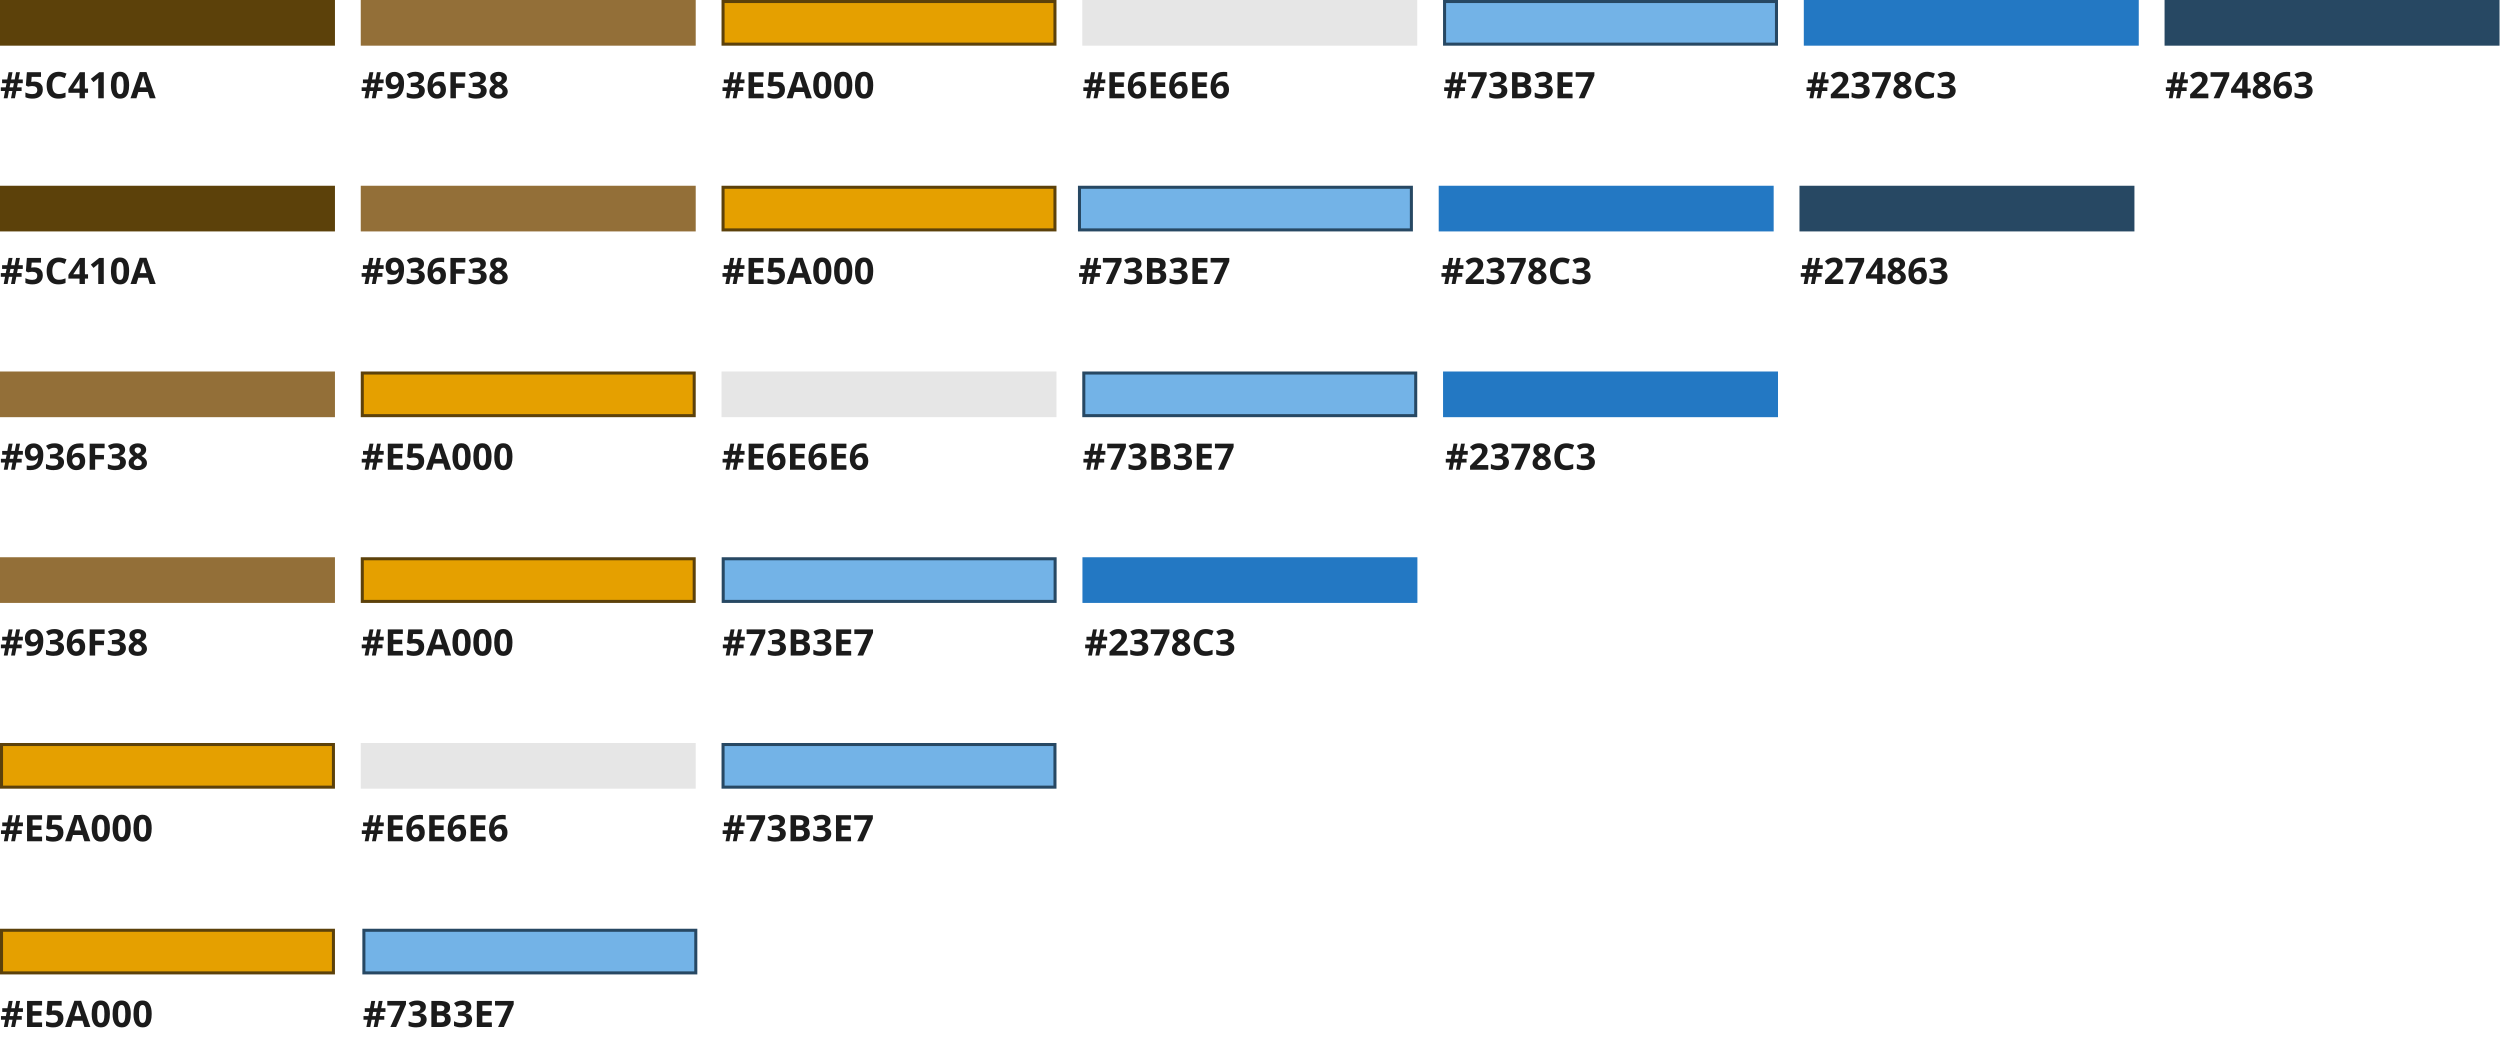
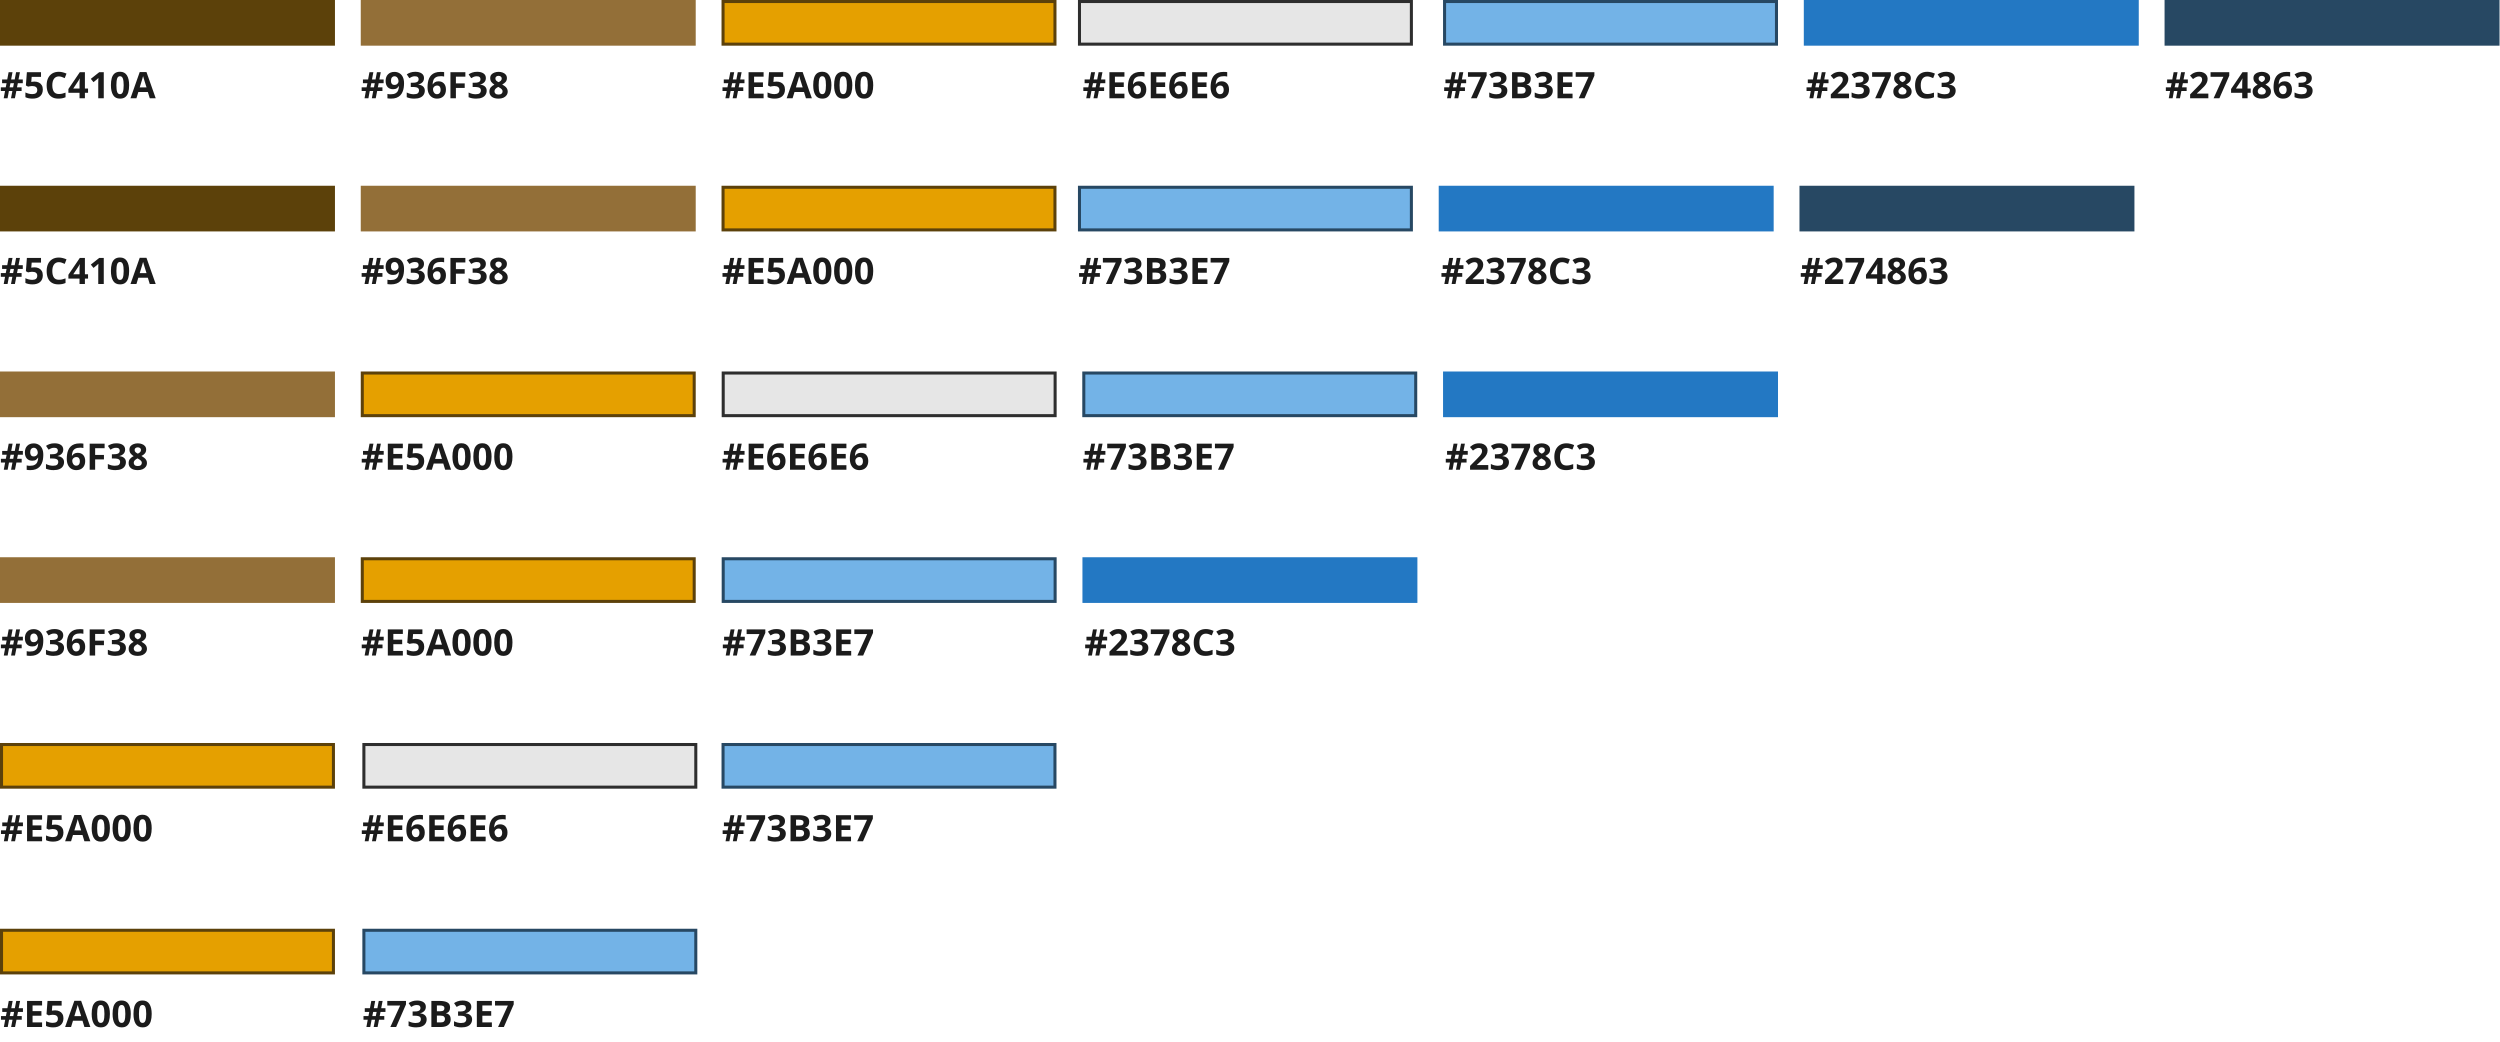
<svg xmlns="http://www.w3.org/2000/svg" width="821" height="342" viewBox="0 0 821 342" fill="none">
  <text fill="#1B1B1B" xml:space="preserve" style="white-space: pre" font-family="Source Sans Pro" font-size="12" font-weight="600" letter-spacing="0em">
    <tspan x="0" y="32.266">#5C410A</tspan>
  </text>
  <text fill="#1B1B1B" xml:space="preserve" style="white-space: pre" font-family="Source Sans Pro" font-size="12" font-weight="600" letter-spacing="0em">
    <tspan x="118.5" y="32.266">#936F38</tspan>
  </text>
  <text fill="#1B1B1B" xml:space="preserve" style="white-space: pre" font-family="Source Sans Pro" font-size="12" font-weight="600" letter-spacing="0em">
    <tspan x="237" y="32.266">#E5A000</tspan>
  </text>
  <text fill="#1B1B1B" xml:space="preserve" style="white-space: pre" font-family="Source Sans Pro" font-size="12" font-weight="600" letter-spacing="0em">
    <tspan x="355.5" y="32.266">#E6E6E6</tspan>
  </text>
  <text fill="#1B1B1B" xml:space="preserve" style="white-space: pre" font-family="Source Sans Pro" font-size="12" font-weight="600" letter-spacing="0em">
    <tspan x="474" y="32.266">#73B3E7</tspan>
  </text>
  <text fill="#1B1B1B" xml:space="preserve" style="white-space: pre" font-family="Source Sans Pro" font-size="12" font-weight="600" letter-spacing="0em">
    <tspan x="593" y="32.266">#2378C3</tspan>
  </text>
  <text fill="#1B1B1B" xml:space="preserve" style="white-space: pre" font-family="Source Sans Pro" font-size="12" font-weight="600" letter-spacing="0em">
    <tspan x="711" y="32.266">#274863</tspan>
  </text>
  <rect width="110" height="15" fill="#5C410A" />
  <rect x="118.474" width="110" height="15" fill="#936F38" />
  <rect x="237.448" y="0.5" width="109" height="14" fill="#E5A000" stroke="#5C410A" />
  <rect x="474.396" y="0.5" width="109" height="14" fill="#73B3E7" stroke="#274863" />
  <rect x="710.844" width="110" height="15" fill="#274863" />
-   <rect x="355.422" width="110" height="15" fill="#E6E6E6" />
+   <rect x="354.5" y="0.5" width="109" height="14" fill="#E6E6E6" stroke="#2E2E2E" />
  <rect x="592.37" width="110" height="15" fill="#2378C3" />
  <text fill="#1B1B1B" xml:space="preserve" style="white-space: pre" font-family="Source Sans Pro" font-size="12" font-weight="600" letter-spacing="0em">
    <tspan x="0" y="93.266">#5C410A</tspan>
  </text>
  <text fill="#1B1B1B" xml:space="preserve" style="white-space: pre" font-family="Source Sans Pro" font-size="12" font-weight="600" letter-spacing="0em">
    <tspan x="118.5" y="93.266">#936F38</tspan>
  </text>
  <text fill="#1B1B1B" xml:space="preserve" style="white-space: pre" font-family="Source Sans Pro" font-size="12" font-weight="600" letter-spacing="0em">
    <tspan x="237" y="93.266">#E5A000</tspan>
  </text>
  <text fill="#1B1B1B" xml:space="preserve" style="white-space: pre" font-family="Source Sans Pro" font-size="12" font-weight="600" letter-spacing="0em">
    <tspan x="354.104" y="93.266">#73B3E7</tspan>
  </text>
  <text fill="#1B1B1B" xml:space="preserve" style="white-space: pre" font-family="Source Sans Pro" font-size="12" font-weight="600" letter-spacing="0em">
    <tspan x="473.104" y="93.266">#2378C3</tspan>
  </text>
  <text fill="#1B1B1B" xml:space="preserve" style="white-space: pre" font-family="Source Sans Pro" font-size="12" font-weight="600" letter-spacing="0em">
    <tspan x="591.104" y="93.266">#274863</tspan>
  </text>
  <rect y="61" width="110" height="15" fill="#5C410A" />
  <rect x="118.474" y="61" width="110" height="15" fill="#936F38" />
  <rect x="237.448" y="61.5" width="109" height="14" fill="#E5A000" stroke="#5C410A" />
  <rect x="354.5" y="61.5" width="109" height="14" fill="#73B3E7" stroke="#274863" />
  <rect x="590.948" y="61" width="110" height="15" fill="#274863" />
  <rect x="472.474" y="61" width="110" height="15" fill="#2378C3" />
  <text fill="#1B1B1B" xml:space="preserve" style="white-space: pre" font-family="Source Sans Pro" font-size="12" font-weight="600" letter-spacing="0em">
    <tspan x="0.026" y="154.266">#936F38</tspan>
  </text>
  <text fill="#1B1B1B" xml:space="preserve" style="white-space: pre" font-family="Source Sans Pro" font-size="12" font-weight="600" letter-spacing="0em">
    <tspan x="118.526" y="154.266">#E5A000</tspan>
  </text>
  <text fill="#1B1B1B" xml:space="preserve" style="white-space: pre" font-family="Source Sans Pro" font-size="12" font-weight="600" letter-spacing="0em">
    <tspan x="237.026" y="154.266">#E6E6E6</tspan>
  </text>
  <text fill="#1B1B1B" xml:space="preserve" style="white-space: pre" font-family="Source Sans Pro" font-size="12" font-weight="600" letter-spacing="0em">
    <tspan x="355.526" y="154.266">#73B3E7</tspan>
  </text>
  <text fill="#1B1B1B" xml:space="preserve" style="white-space: pre" font-family="Source Sans Pro" font-size="12" font-weight="600" letter-spacing="0em">
    <tspan x="474.526" y="154.266">#2378C3</tspan>
  </text>
  <rect y="122" width="110" height="15" fill="#936F38" />
  <rect x="118.974" y="122.5" width="109" height="14" fill="#E5A000" stroke="#5C410A" />
  <rect x="355.922" y="122.5" width="109" height="14" fill="#73B3E7" stroke="#274863" />
-   <rect x="236.948" y="122" width="110" height="15" fill="#E6E6E6" />
+   <rect x="237.5" y="122.5" width="109" height="14" fill="#E6E6E6" stroke="#2E2E2E" />
  <rect x="473.896" y="122" width="110" height="15" fill="#2378C3" />
  <text fill="#1B1B1B" xml:space="preserve" style="white-space: pre" font-family="Source Sans Pro" font-size="12" font-weight="600" letter-spacing="0em">
    <tspan x="0.026" y="215.266">#936F38</tspan>
  </text>
  <text fill="#1B1B1B" xml:space="preserve" style="white-space: pre" font-family="Source Sans Pro" font-size="12" font-weight="600" letter-spacing="0em">
    <tspan x="118.526" y="215.266">#E5A000</tspan>
  </text>
  <text fill="#1B1B1B" xml:space="preserve" style="white-space: pre" font-family="Source Sans Pro" font-size="12" font-weight="600" letter-spacing="0em">
    <tspan x="237.104" y="215.266">#73B3E7</tspan>
  </text>
  <text fill="#1B1B1B" xml:space="preserve" style="white-space: pre" font-family="Source Sans Pro" font-size="12" font-weight="600" letter-spacing="0em">
    <tspan x="356.104" y="215.266">#2378C3</tspan>
  </text>
  <rect y="183" width="110" height="15" fill="#936F38" />
  <rect x="118.974" y="183.5" width="109" height="14" fill="#E5A000" stroke="#5C410A" />
  <rect x="237.5" y="183.5" width="109" height="14" fill="#73B3E7" stroke="#274863" />
  <rect x="355.474" y="183" width="110" height="15" fill="#2378C3" />
  <text fill="#1B1B1B" xml:space="preserve" style="white-space: pre" font-family="Source Sans Pro" font-size="12" font-weight="600" letter-spacing="0em">
    <tspan x="0.052" y="276.266">#E5A000</tspan>
  </text>
  <text fill="#1B1B1B" xml:space="preserve" style="white-space: pre" font-family="Source Sans Pro" font-size="12" font-weight="600" letter-spacing="0em">
    <tspan x="118.552" y="276.266">#E6E6E6</tspan>
  </text>
  <text fill="#1B1B1B" xml:space="preserve" style="white-space: pre" font-family="Source Sans Pro" font-size="12" font-weight="600" letter-spacing="0em">
    <tspan x="237.052" y="276.266">#73B3E7</tspan>
  </text>
  <rect x="0.5" y="244.5" width="109" height="14" fill="#E5A000" stroke="#5C410A" />
  <rect x="237.448" y="244.5" width="109" height="14" fill="#73B3E7" stroke="#274863" />
-   <rect x="118.474" y="244" width="110" height="15" fill="#E6E6E6" />
+   <rect x="119.5" y="244.5" width="109" height="14" fill="#E6E6E6" stroke="#2E2E2E" />
  <text fill="#1B1B1B" xml:space="preserve" style="white-space: pre" font-family="Source Sans Pro" font-size="12" font-weight="600" letter-spacing="0em">
    <tspan x="0.052" y="337.266">#E5A000</tspan>
  </text>
  <text fill="#1B1B1B" xml:space="preserve" style="white-space: pre" font-family="Source Sans Pro" font-size="12" font-weight="600" letter-spacing="0em">
    <tspan x="119.104" y="337.266">#73B3E7</tspan>
  </text>
  <rect x="0.5" y="305.5" width="109" height="14" fill="#E5A000" stroke="#5C410A" />
  <rect x="119.5" y="305.5" width="109" height="14" fill="#73B3E7" stroke="#274863" />
</svg>
